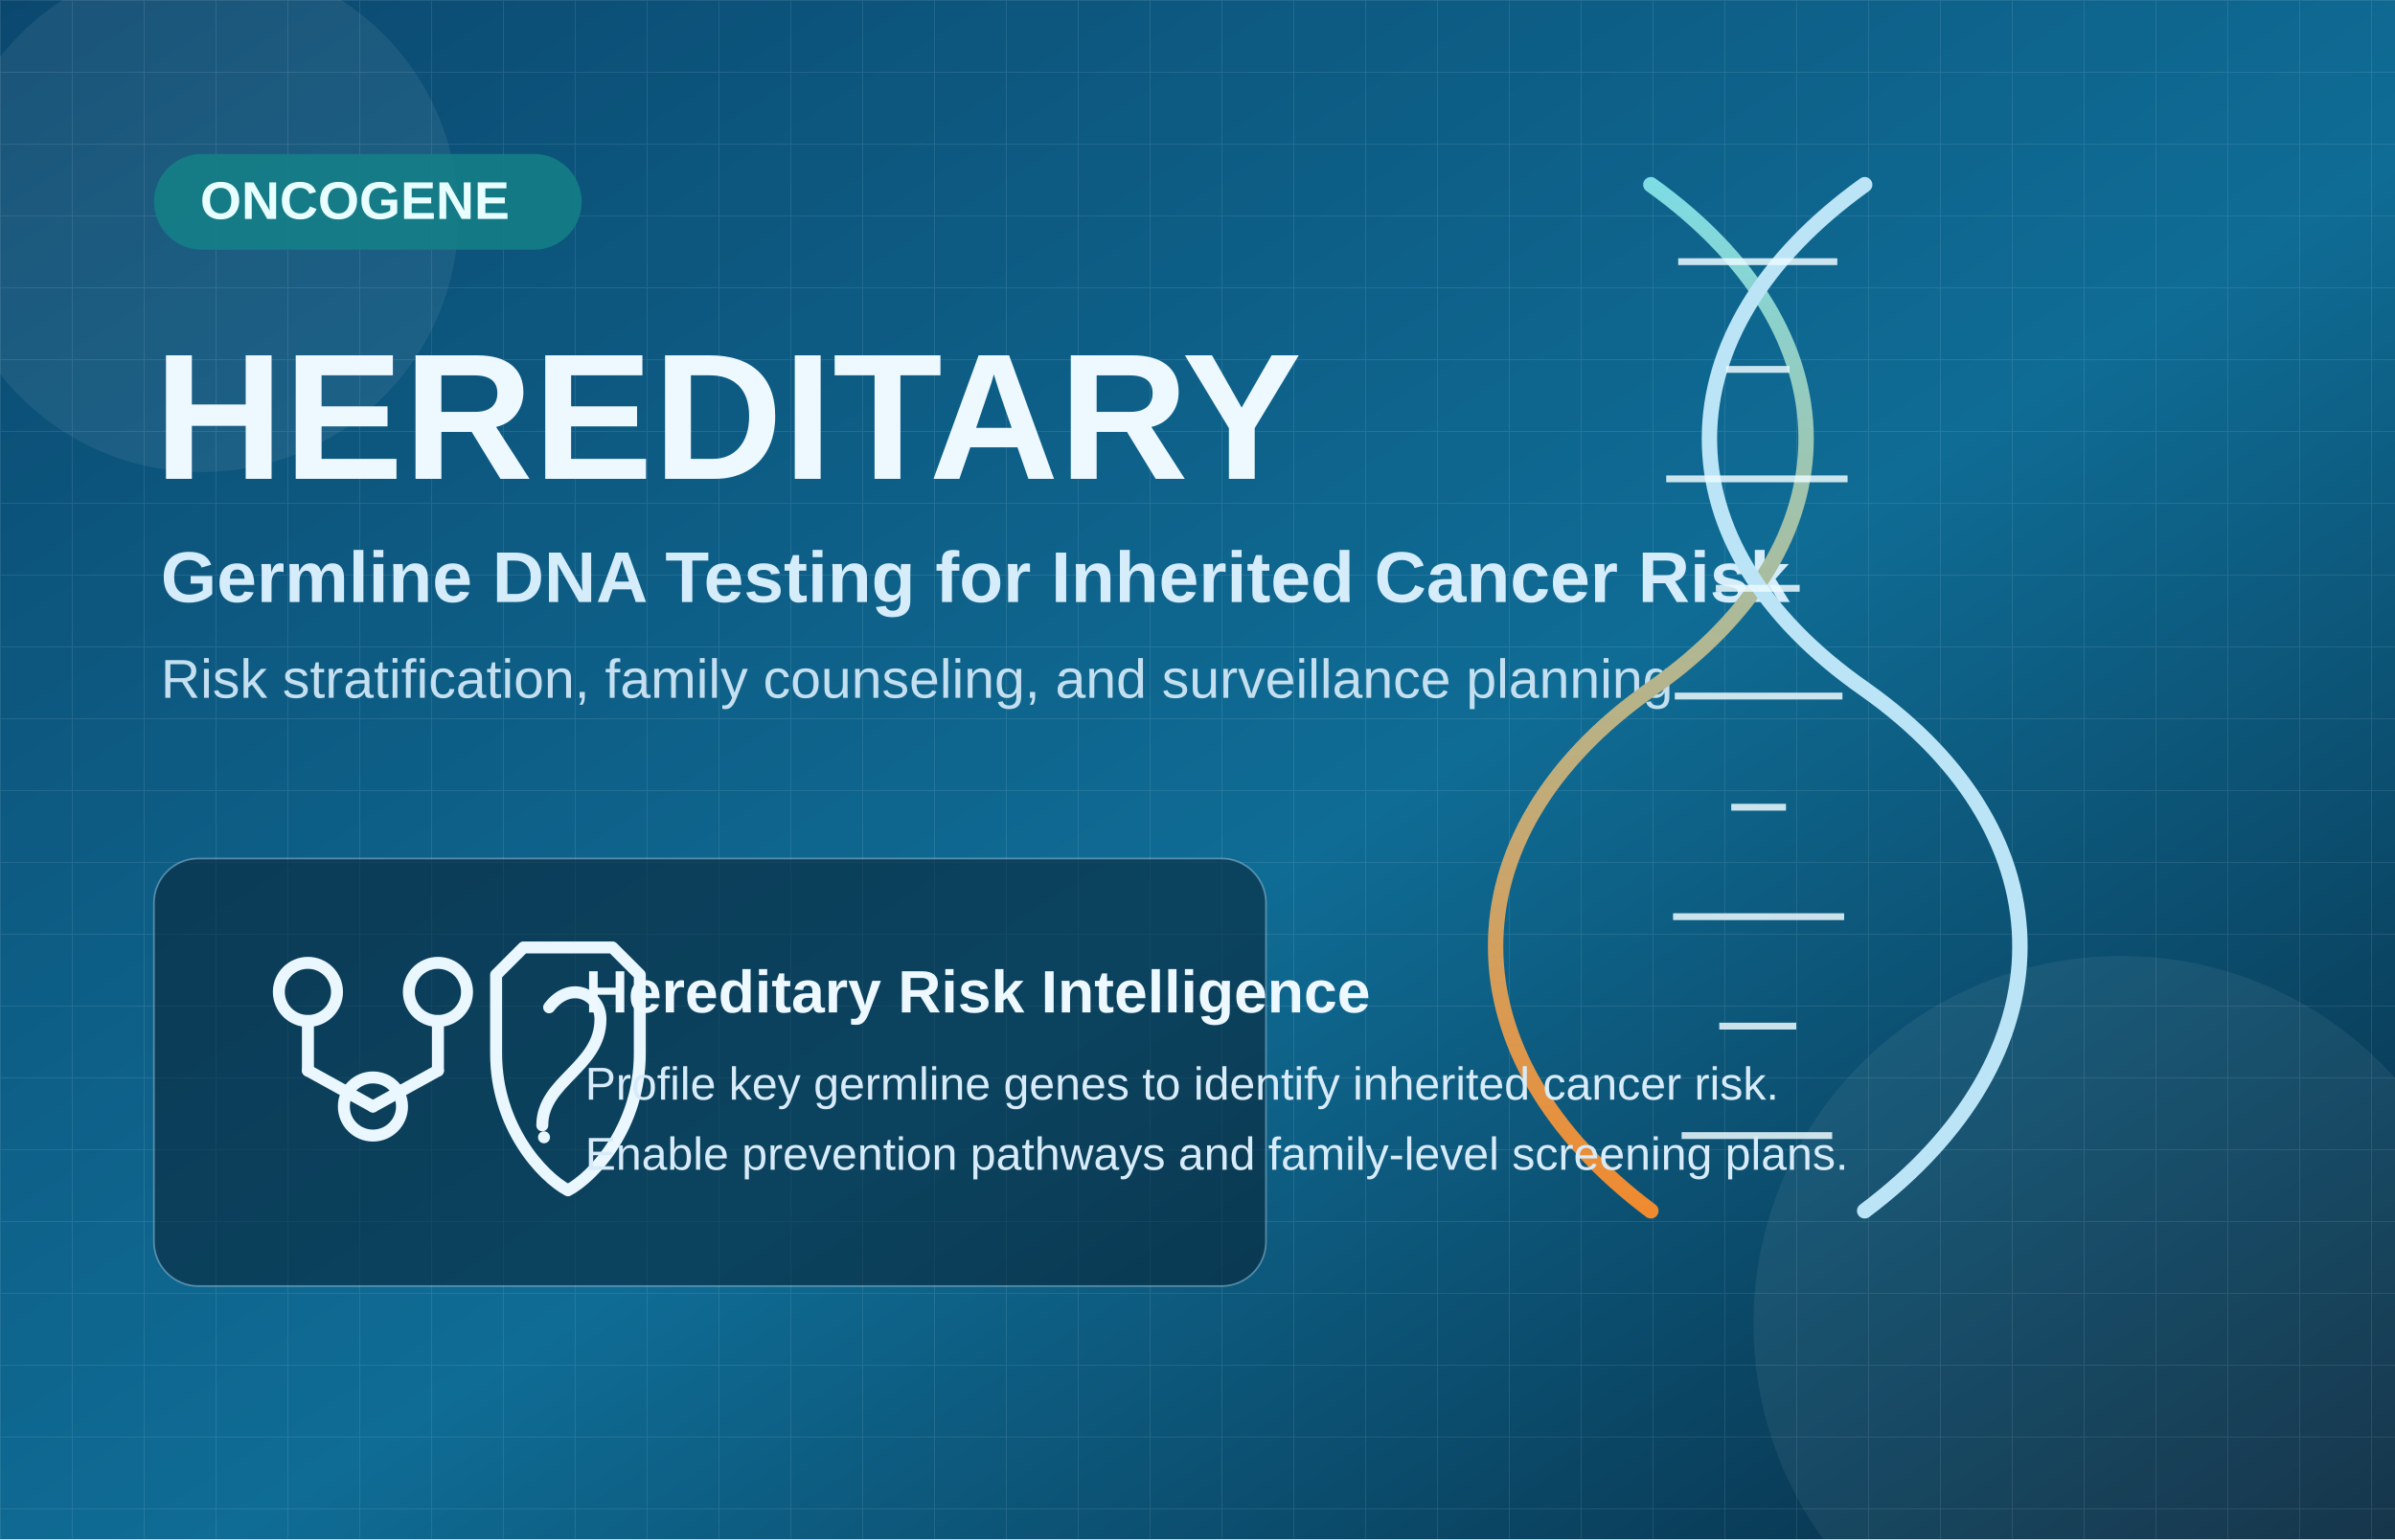
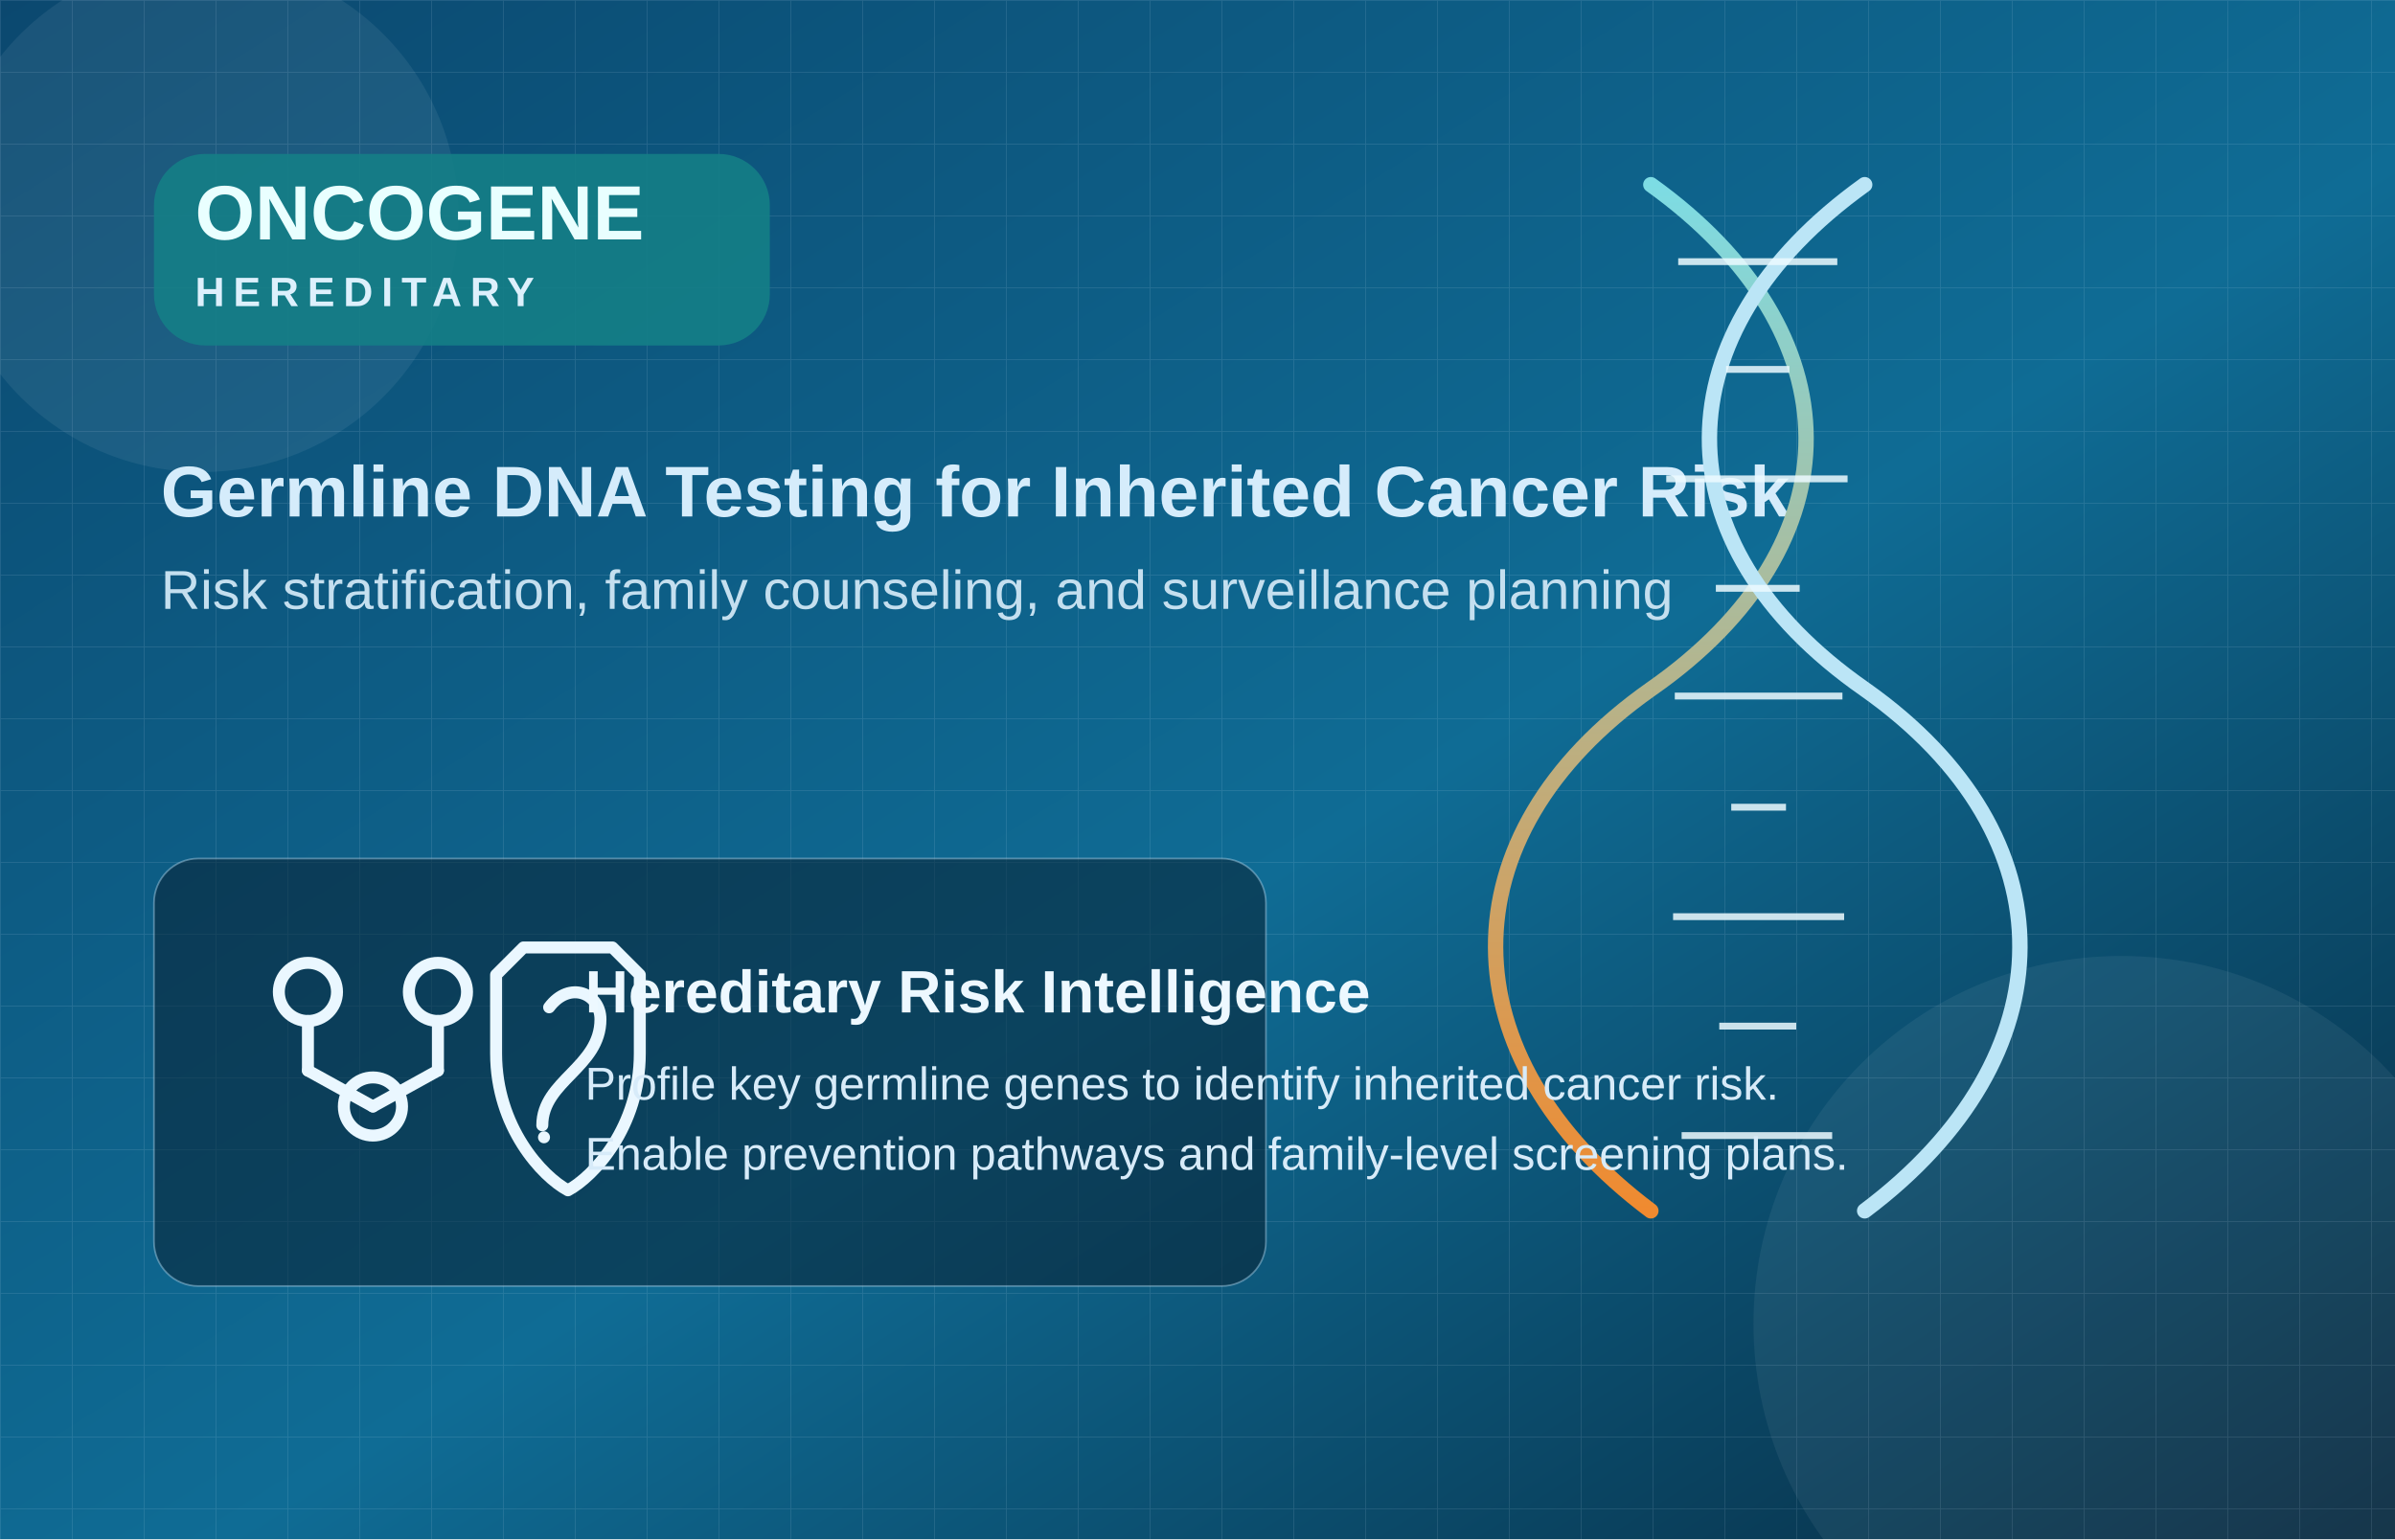
<svg xmlns="http://www.w3.org/2000/svg" viewBox="0 0 1400 900" role="img" aria-labelledby="title desc">
  <defs>
    <linearGradient id="bg" x1="0%" y1="0%" x2="100%" y2="100%">
      <stop offset="0%" stop-color="#0b486f" />
      <stop offset="55%" stop-color="#0f6c95" />
      <stop offset="100%" stop-color="#07293f" />
    </linearGradient>
    <pattern id="grid" width="42" height="42" patternUnits="userSpaceOnUse">
      <path d="M 42 0 L 0 0 0 42" fill="none" stroke="#d8eeff" stroke-opacity="0.12" stroke-width="1" />
    </pattern>
    <linearGradient id="dnaA" x1="0%" y1="0%" x2="0%" y2="100%">
      <stop offset="0%" stop-color="#7ddce4" />
      <stop offset="100%" stop-color="#f08a2f" />
    </linearGradient>
  </defs>
  <rect width="1400" height="900" fill="url(#bg)" />
  <rect width="1400" height="900" fill="url(#grid)" />
  <circle cx="118" cy="126" r="150" fill="#ffffff" fill-opacity="0.07" />
  <circle cx="1240" cy="774" r="215" fill="#ffffff" fill-opacity="0.06" />
  <g transform="translate(90 90)">
-     <rect x="0" y="0" width="250" height="56" rx="28" fill="#147f86" fill-opacity="0.9" />
-     <text x="27" y="38" fill="#e9ffff" font-size="31" font-family="'Space Grotesk', Arial, sans-serif" font-weight="700">ONCOGENE</text>
+     <rect x="0" y="0" width="360" height="112" rx="30" fill="#147f86" fill-opacity="0.9" />
+     <text x="24" y="50" fill="#e9ffff" font-size="45" font-family="'Space Grotesk', Arial, sans-serif" font-weight="700">ONCOGENE</text>
+     <text x="24" y="89" fill="#ddf0fc" font-size="24" letter-spacing="5" font-family="'IBM Plex Sans', Arial, sans-serif" font-weight="700">HEREDITARY</text>
  </g>
-   <text x="90" y="280" fill="#edf8ff" font-size="105" font-family="'Space Grotesk', Arial, sans-serif" font-weight="700">HEREDITARY</text>
-   <text x="94" y="352" fill="#d5ecfb" font-size="42" font-family="'IBM Plex Sans', Arial, sans-serif" font-weight="600">Germline DNA Testing for Inherited Cancer Risk</text>
-   <text x="94" y="408" fill="#c4dfef" font-size="32" font-family="'IBM Plex Sans', Arial, sans-serif">Risk stratification, family counseling, and surveillance planning</text>
+   <text x="94" y="302" fill="#d5ecfb" font-size="42" font-family="'IBM Plex Sans', Arial, sans-serif" font-weight="600">Germline DNA Testing for Inherited Cancer Risk</text>
+   <text x="94" y="356" fill="#c4dfef" font-size="32" font-family="'IBM Plex Sans', Arial, sans-serif">Risk stratification, family counseling, and surveillance planning</text>
  <g transform="translate(805 98)">
    <path d="M160 10 C280 96 282 220 160 305 C38 391 40 520 160 610" fill="none" stroke="url(#dnaA)" stroke-width="9" stroke-linecap="round" />
    <path d="M285 10 C165 96 163 220 285 305 C407 391 405 520 285 610" fill="none" stroke="#bbe5f6" stroke-width="9" stroke-linecap="round" />
    <g stroke="#ecfaff" stroke-opacity="0.85" stroke-width="4">
      <line x1="176" y1="55" x2="269" y2="55" />
      <line x1="204" y1="118" x2="241" y2="118" />
      <line x1="169" y1="182" x2="275" y2="182" />
      <line x1="198" y1="246" x2="247" y2="246" />
      <line x1="174" y1="309" x2="272" y2="309" />
      <line x1="207" y1="374" x2="239" y2="374" />
      <line x1="173" y1="438" x2="273" y2="438" />
      <line x1="200" y1="502" x2="245" y2="502" />
      <line x1="178" y1="566" x2="266" y2="566" />
    </g>
  </g>
  <g transform="translate(90 502)">
    <rect x="0" y="0" width="650" height="250" rx="26" fill="#081d2d" fill-opacity="0.52" stroke="#b5d8ef" stroke-opacity="0.44" />
    <g transform="translate(38 34)" fill="none" stroke="#eaf7ff" stroke-width="7" stroke-linecap="round" stroke-linejoin="round">
      <circle cx="52" cy="44" r="17" />
      <circle cx="128" cy="44" r="17" />
      <circle cx="90" cy="111" r="17" />
      <line x1="52" y1="61" x2="52" y2="90" />
      <line x1="128" y1="61" x2="128" y2="90" />
      <line x1="52" y1="90" x2="90" y2="111" />
      <line x1="128" y1="90" x2="90" y2="111" />
      <path d="M178 18 L230 18 L246 34 L246 80 C246 123 219 152 204 160 C189 152 162 123 162 80 L162 34 Z" />
      <path d="M193 53 C205 37 223 45 223 60 C223 88 189 96 189 122" />
      <line x1="190" y1="129" x2="190" y2="129" />
    </g>
    <text x="252" y="90" fill="#edf8ff" font-size="35" font-family="'Space Grotesk', Arial, sans-serif" font-weight="700">Hereditary Risk Intelligence</text>
    <text x="252" y="141" fill="#d7ebf9" font-size="27" font-family="'IBM Plex Sans', Arial, sans-serif">Profile key germline genes to identify inherited cancer risk.</text>
    <text x="252" y="182" fill="#d7ebf9" font-size="27" font-family="'IBM Plex Sans', Arial, sans-serif">Enable prevention pathways and family-level screening plans.</text>
  </g>
</svg>
